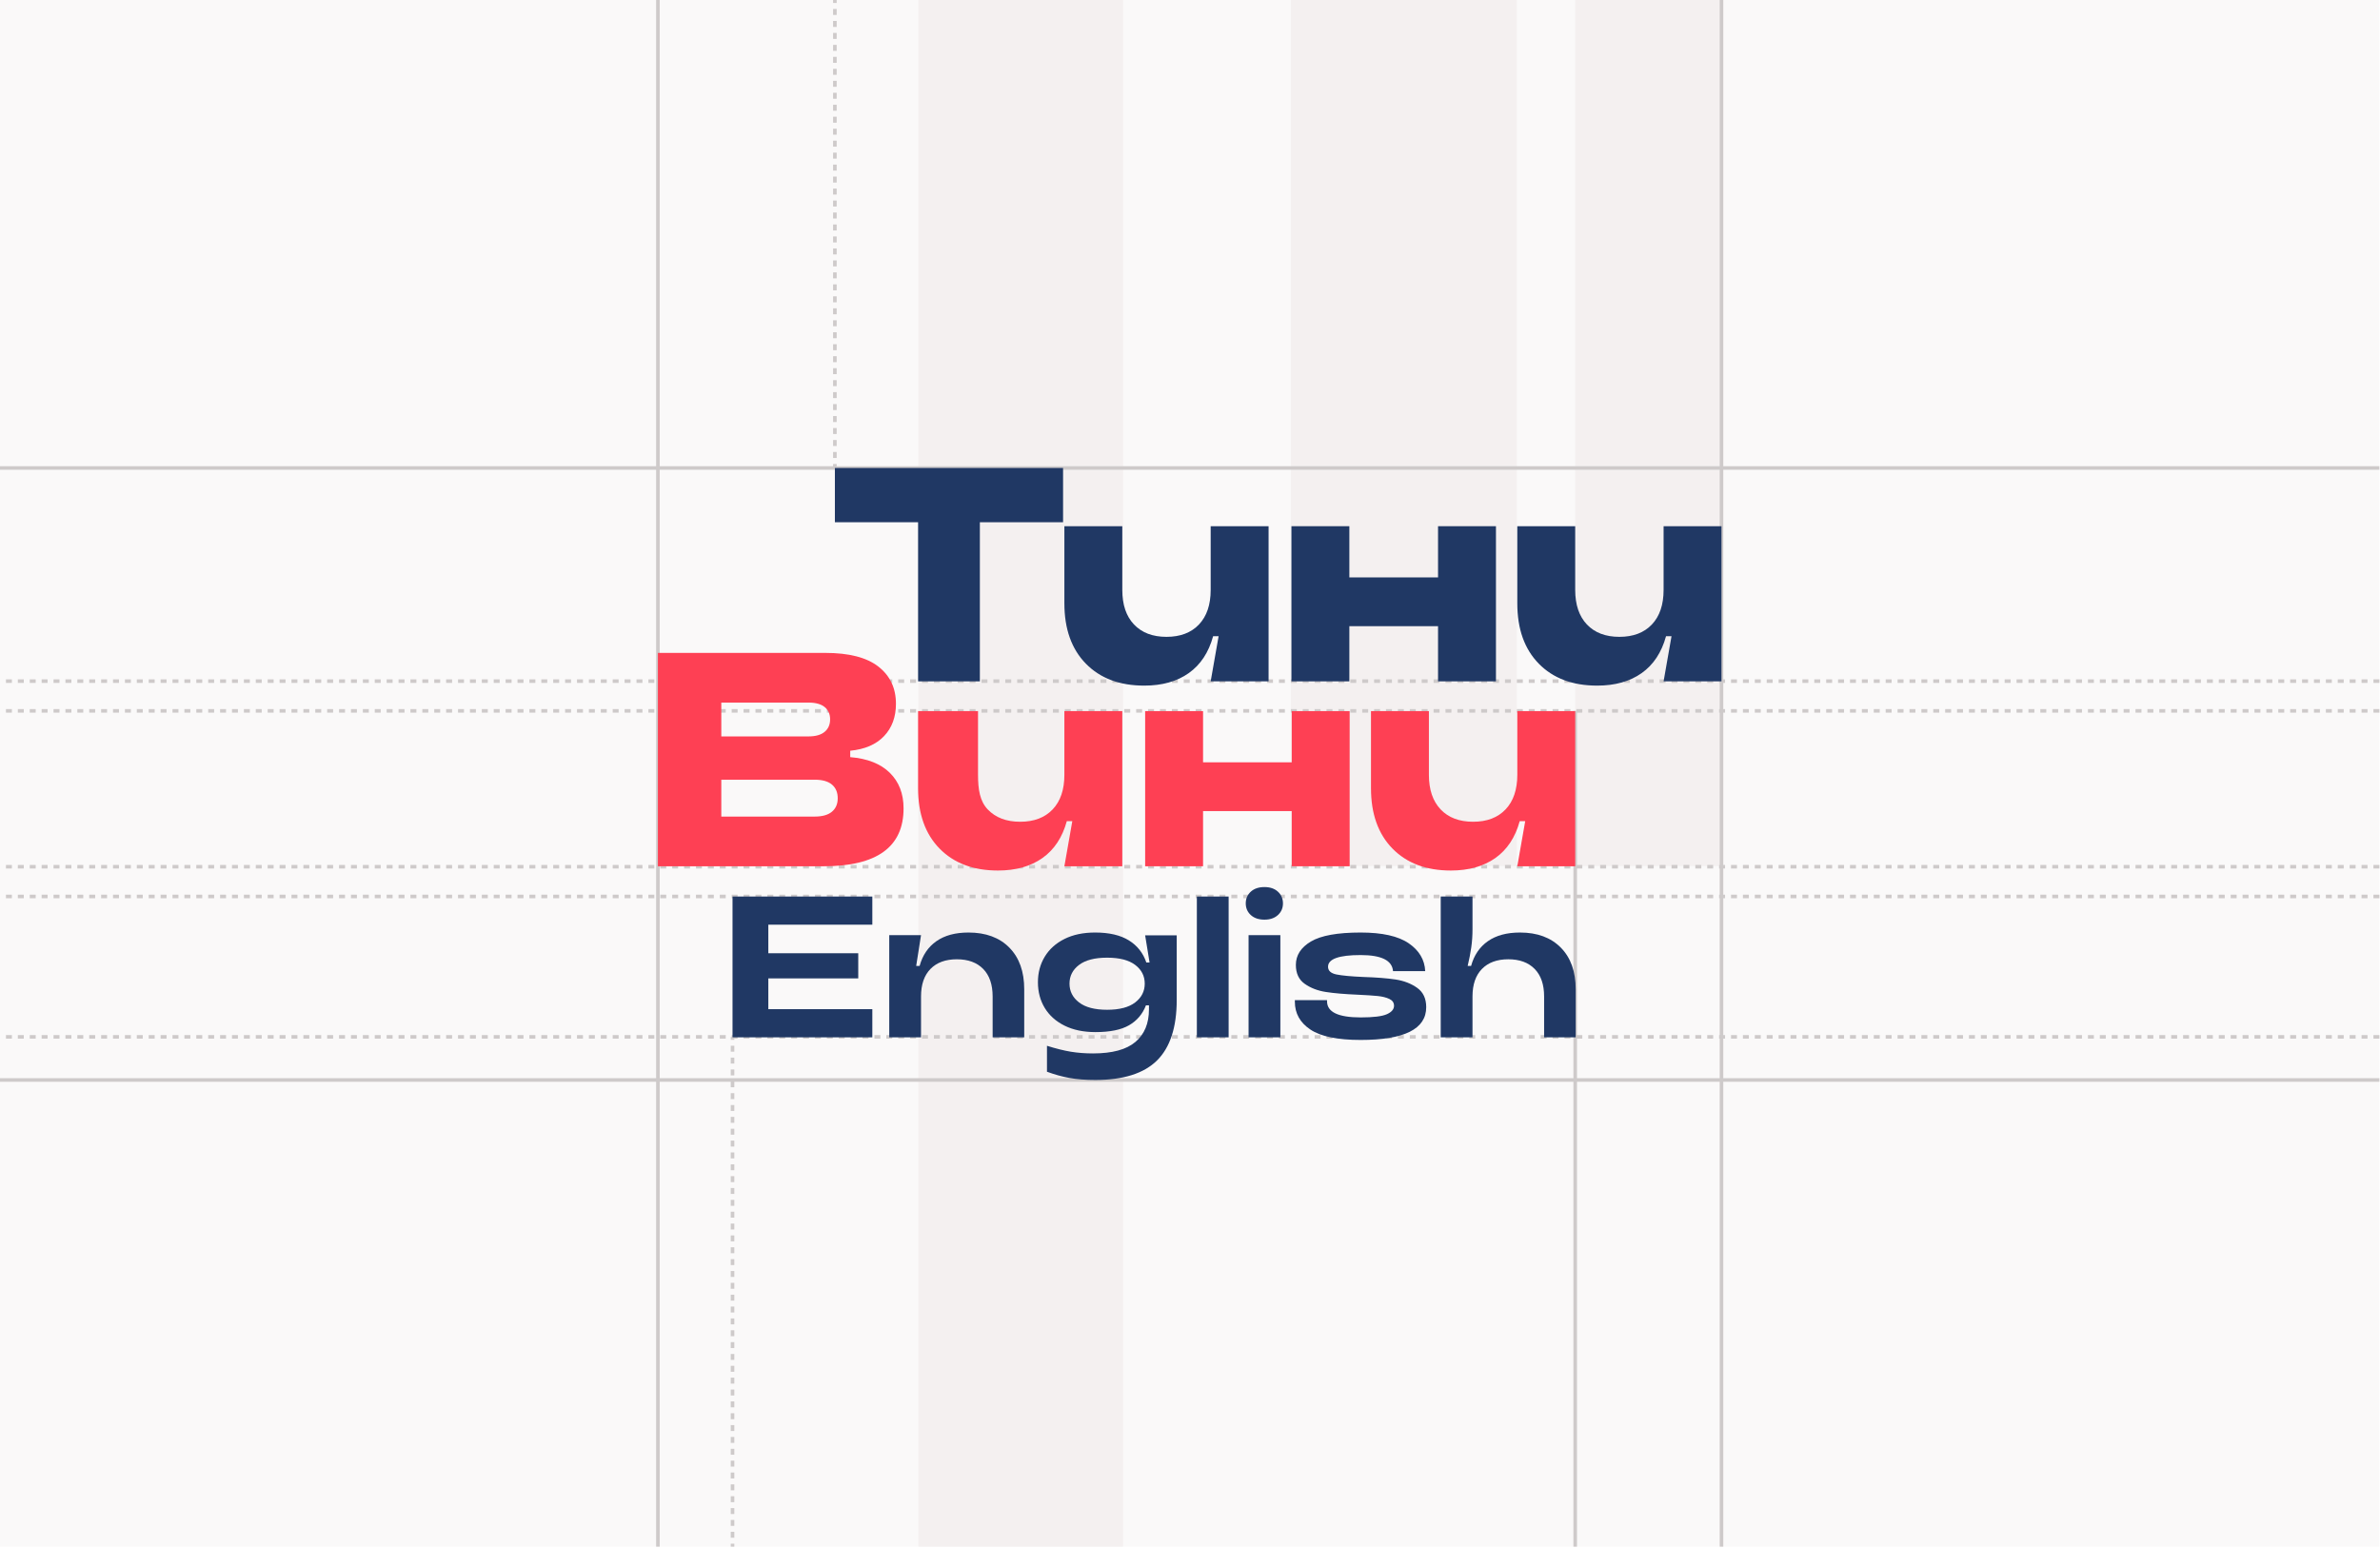
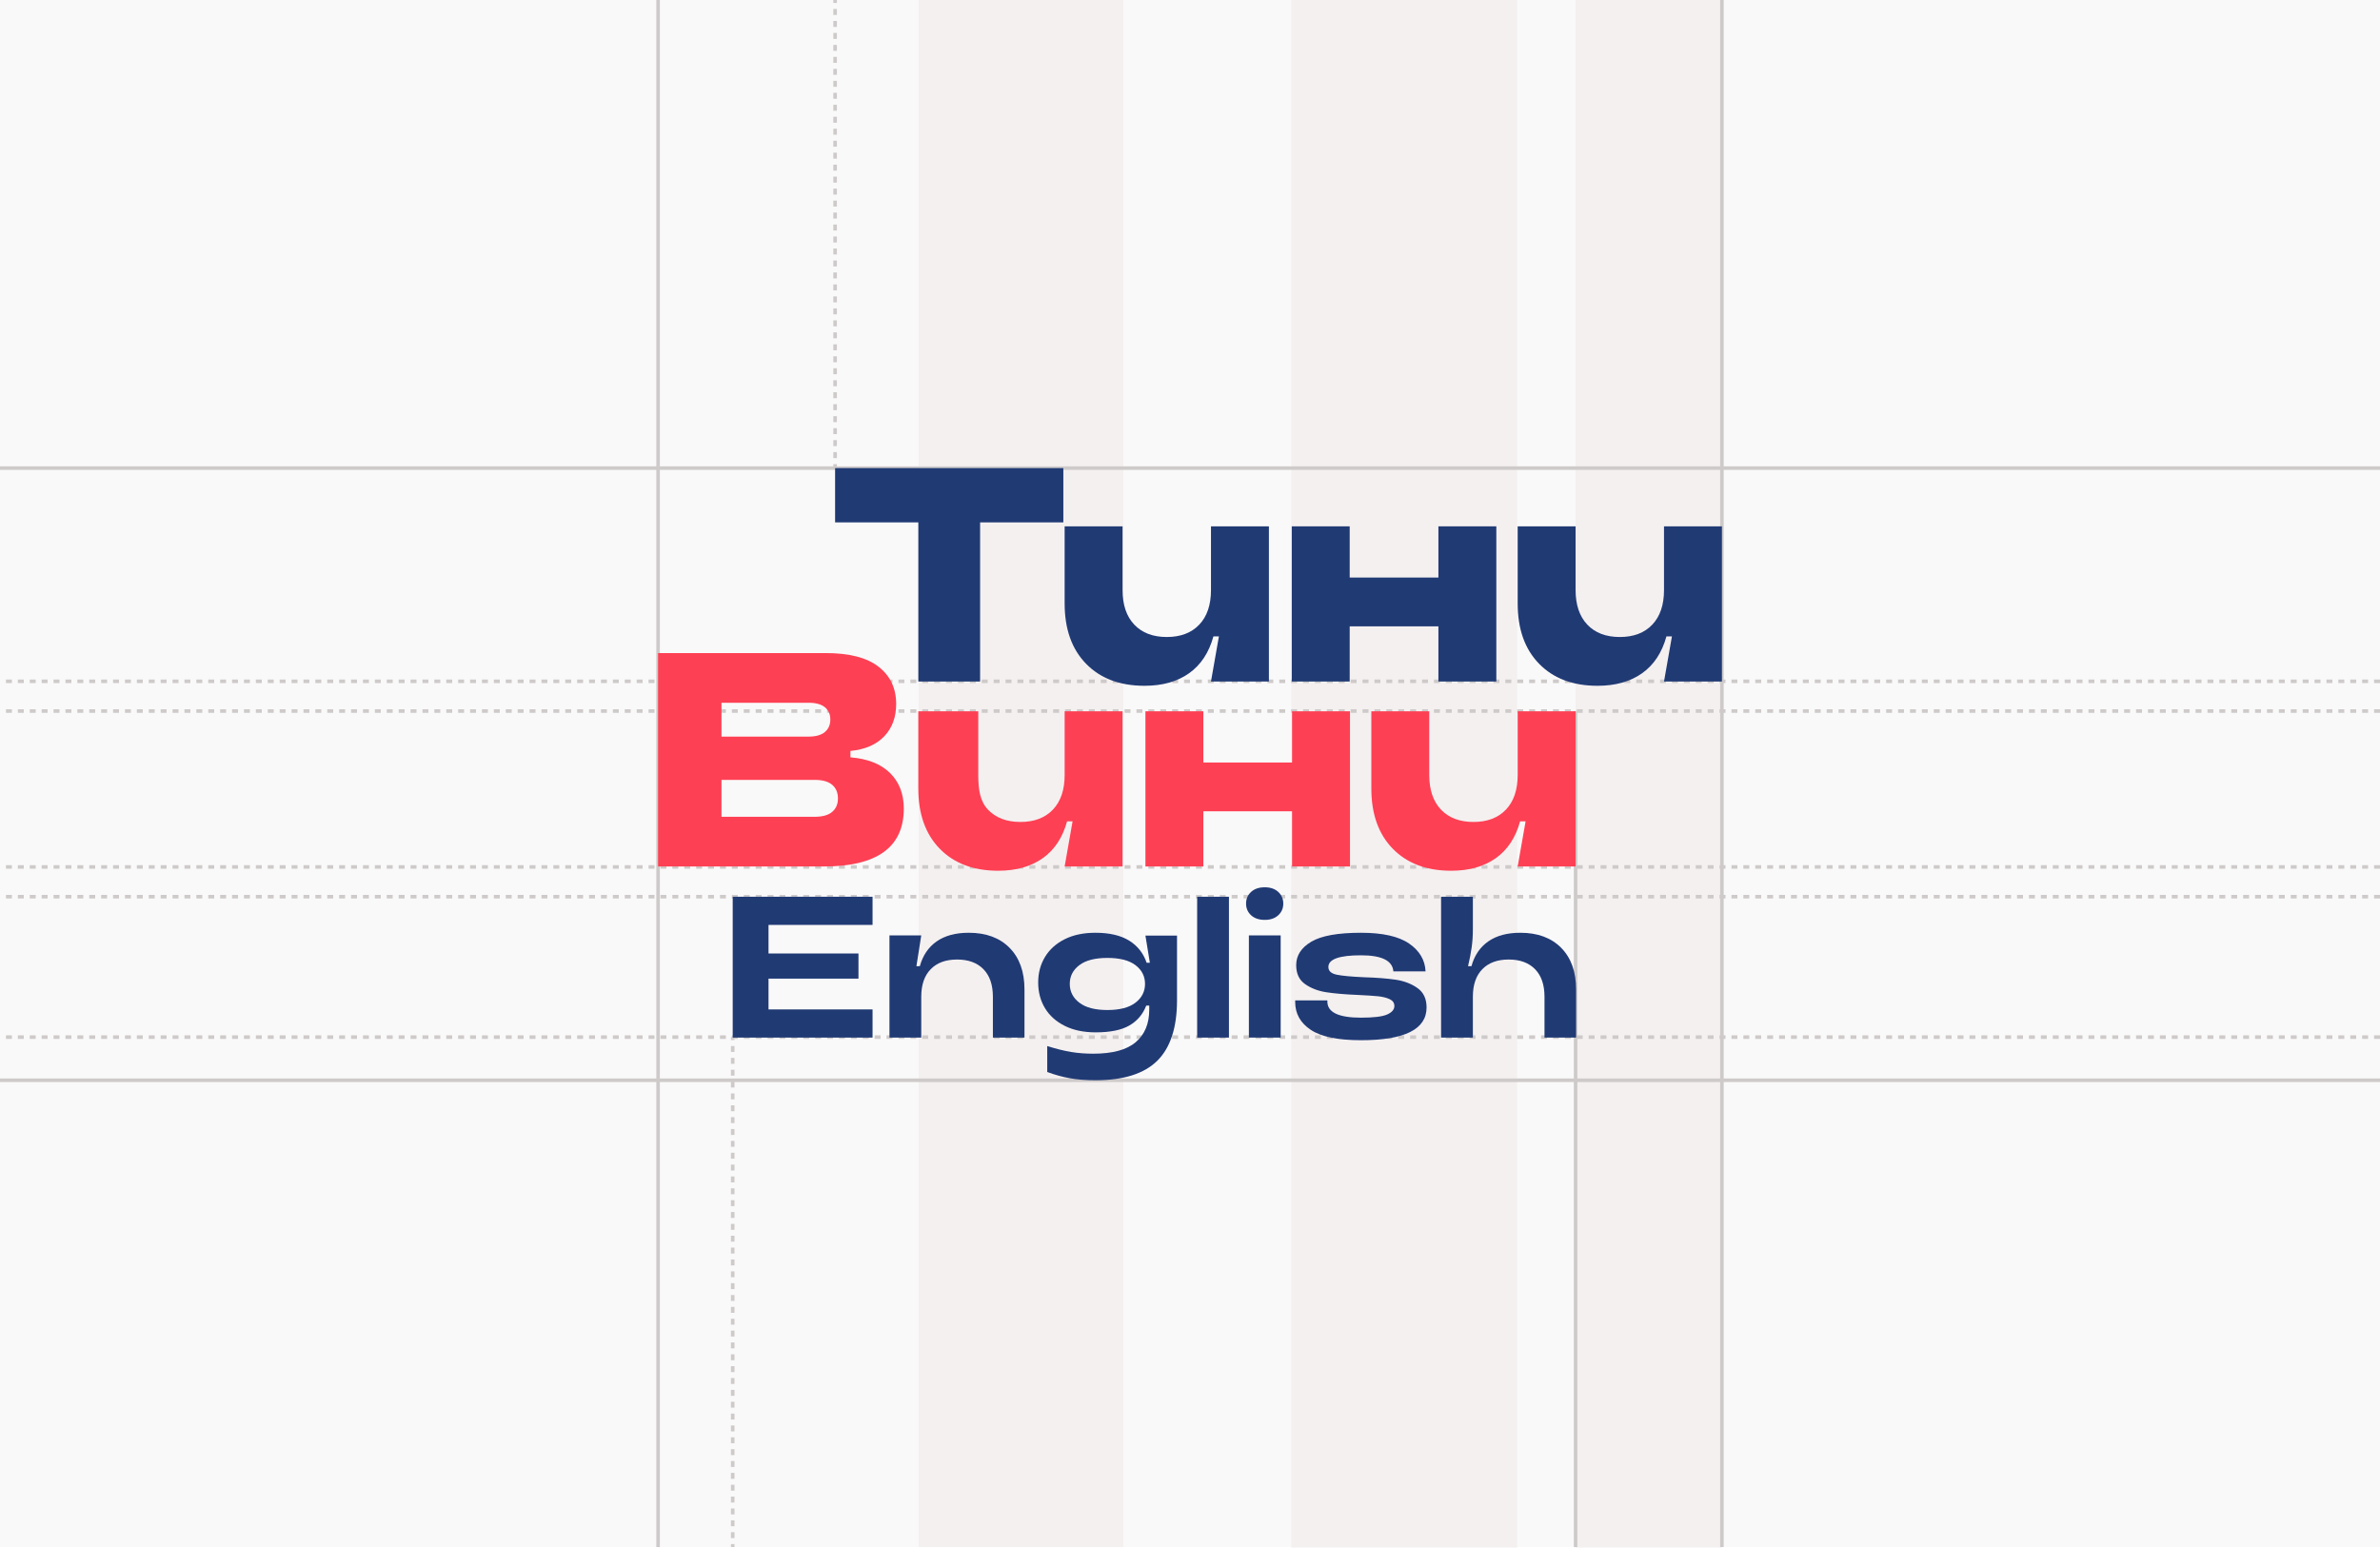
- <svg xmlns="http://www.w3.org/2000/svg" version="1.1" id="Layer_1" x="0px" y="0px" viewBox="0 0 2000.5 1300.5" style="enable-background:new 0 0 2000.5 1300.5;" xml:space="preserve">
+ <svg xmlns="http://www.w3.org/2000/svg" version="1.1" id="Layer_1" x="0px" y="0px" viewBox="0 0 2000 1300.5" style="enable-background:new 0 0 2000 1300.5;" xml:space="preserve">
  <style type="text/css">
	.st0{fill:#FAF9F9;}
	.st1{fill:#F4F0F0;}
	.st2{fill:none;stroke:#CECACA;stroke-width:3;stroke-miterlimit:10;}
	.st3{fill:none;stroke:#CECACA;stroke-width:3;stroke-miterlimit:10;stroke-dasharray:5.032,5.032;}
	.st4{fill:none;stroke:#CECACA;stroke-width:3;stroke-miterlimit:10;stroke-dasharray:4.982,4.982;}
	.st5{fill:none;stroke:#CECACA;stroke-width:3;stroke-miterlimit:10;}
	.st6{fill:none;stroke:#CECACA;stroke-width:3;stroke-miterlimit:10;stroke-dasharray:5,5;}
- 	.st7{fill:#203864;}
- 	.st8{fill:#FE4054;}
+ 	.st7{fill:#FE4054;}
+ 	.st8{fill:#203A74;}
</style>
-   <rect y="0" class="st0" width="2000" height="1300" />
+   <rect class="st0" width="2000" height="1300" />
  <rect x="772" class="st1" width="172" height="1300" />
-   <rect x="1085" class="st1" width="190" height="728" />
-   <rect x="1324" class="st1" width="123" height="728" />
+   <rect x="1085" class="st1" width="190" height="1300.5" />
+   <rect x="1324" class="st1" width="123" height="1300.5" />
  <line class="st2" x1="553" y1="0" x2="553" y2="1300" />
  <g>
    <g>
      <line class="st2" x1="701.76" y1="0" x2="701.76" y2="2.5" />
      <line class="st3" x1="701.76" y1="7.532" x2="701.76" y2="387.484" />
      <line class="st2" x1="701.76" y1="390" x2="701.76" y2="392.5" />
    </g>
  </g>
  <line class="st2" x1="1447" y1="0" x2="1447" y2="1300" />
  <line class="st2" x1="1324.029" y1="597.5" x2="1324.029" y2="1300" />
  <g>
    <g>
      <line class="st2" x1="615.719" y1="871.5" x2="615.719" y2="874" />
      <line class="st4" x1="615.719" y1="878.982" x2="615.719" y2="1295.009" />
      <line class="st2" x1="615.719" y1="1297.5" x2="615.719" y2="1300" />
    </g>
  </g>
  <line class="st5" x1="2000" y1="393.352" x2="0" y2="393.352" />
  <line class="st6" x1="2000" y1="572.5" x2="0" y2="572.5" />
  <line class="st6" x1="2000" y1="597.5" x2="0" y2="597.5" />
  <line class="st6" x1="2000" y1="728.5" x2="0" y2="728.5" />
  <line class="st6" x1="2000" y1="753.5" x2="0" y2="753.5" />
  <line class="st6" x1="2000" y1="871.5" x2="0" y2="871.5" />
  <line class="st5" x1="2000" y1="907.747" x2="0" y2="907.747" />
-   <path class="st7" d="M823.621,572.685H771.7v-133.73h-69.94v-45.602h191.801v45.602h-69.94V572.685z" />
-   <path class="st7" d="M912.722,557.825c-12.041-12.296-18.062-29.205-18.062-50.724v-64.816h48.675v53.543  c0,12.469,3.287,22.161,9.864,29.078c6.573,6.917,15.668,10.376,27.283,10.376c11.614,0,20.709-3.459,27.285-10.376  c6.573-6.917,9.862-16.609,9.862-29.078v-53.543h48.676v130.4h-48.676l6.662-37.916h-4.61c-3.759,13.667-10.593,23.998-20.495,31  c-9.907,7.002-22.376,10.504-37.404,10.504C941.114,576.272,924.762,570.123,912.722,557.825z" />
-   <path class="st7" d="M1208.744,485.325v-43.04h48.676v130.4h-48.676v-46.369h-74.55v46.369h-48.676v-130.4h48.676v43.04H1208.744z" />
-   <path class="st7" d="M1293.417,557.825c-12.042-12.296-18.063-29.205-18.063-50.724v-64.816h48.676v53.543  c0,12.469,3.287,22.161,9.864,29.078c6.573,6.917,15.668,10.376,27.283,10.376c11.614,0,20.709-3.459,27.285-10.376  c6.573-6.917,9.862-16.609,9.862-29.078v-53.543H1447v130.4h-48.676l6.662-37.916h-4.61c-3.759,13.667-10.593,23.998-20.495,31  c-9.907,7.002-22.376,10.504-37.404,10.504C1321.808,576.272,1305.456,570.123,1293.417,557.825z" />
  <g id="Вини">
-     <path class="st8" d="M714.656,636.39c14.514,1.198,25.619,5.597,33.305,13.195c7.686,7.601,11.529,17.548,11.529,29.845   c0,32.452-22.376,48.676-67.122,48.676H553V548.774h140.648c19.983,0,34.882,3.843,44.705,11.529   c9.819,7.686,14.731,18.105,14.731,31.255c0,11.105-3.331,20.155-9.992,27.157c-6.661,7.005-16.14,11.105-28.437,12.297V636.39z    M606.288,590.533v28.438h73.27c5.977,0,10.504-1.281,13.578-3.843c3.074-2.562,4.611-6.061,4.611-10.504   c0-4.44-1.537-7.898-4.611-10.376c-3.075-2.474-7.601-3.714-13.578-3.714H606.288z M684.681,686.347   c6.489,0,11.357-1.364,14.603-4.098c3.242-2.73,4.867-6.49,4.867-11.273c0-4.95-1.625-8.793-4.867-11.529   c-3.247-2.729-8.114-4.098-14.603-4.098h-78.394v30.998H684.681z" />
-     <path class="st8" d="M789.751,713.247c-12.041-12.296-18.062-29.205-18.062-50.724v-64.816h50.384v53.543   c0,12.469,1.579,22.161,8.155,29.078c6.573,6.917,15.668,10.376,27.284,10.376c11.613,0,20.708-3.459,27.284-10.376   c6.573-6.917,9.863-16.609,9.863-29.078v-53.543h48.677v130.4H894.66l6.661-37.916h-4.611c-3.759,13.667-10.592,23.998-20.495,31   c-9.907,7.002-22.376,10.504-37.403,10.504C818.144,731.693,801.792,725.544,789.751,713.247z" />
-     <path class="st8" d="M1085.774,640.746v-43.04h48.676v130.4h-48.676v-46.369h-74.55v46.369h-48.676v-130.4h48.676v43.04H1085.774z" />
-     <path class="st8" d="M1170.444,713.247c-12.042-12.296-18.062-29.205-18.062-50.724v-64.816h48.676v53.543   c0,12.469,3.287,22.161,9.862,29.078c6.575,6.917,15.668,10.376,27.285,10.376c11.614,0,20.707-3.459,27.285-10.376   c6.571-6.917,9.862-16.609,9.862-29.078v-53.543h48.676v130.4h-48.676l6.66-37.916h-4.61c-3.76,13.667-10.591,23.998-20.495,31   c-9.907,7.002-22.377,10.504-37.404,10.504C1198.837,731.693,1182.485,725.544,1170.444,713.247z" />
+     <path class="st7" d="M714.656,636.39c14.514,1.198,25.619,5.597,33.305,13.195c7.686,7.601,11.529,17.548,11.529,29.845   c0,32.452-22.376,48.676-67.122,48.676H553V548.774h140.648c19.983,0,34.882,3.843,44.705,11.529   c9.819,7.686,14.731,18.105,14.731,31.255c0,11.105-3.331,20.155-9.992,27.157c-6.661,7.005-16.14,11.105-28.437,12.297   L714.656,636.39L714.656,636.39z M606.288,590.533v28.438h73.27c5.977,0,10.504-1.281,13.578-3.843s4.611-6.061,4.611-10.504   c0-4.44-1.537-7.898-4.611-10.376c-3.075-2.474-7.601-3.714-13.578-3.714L606.288,590.533L606.288,590.533z M684.681,686.347   c6.489,0,11.357-1.364,14.603-4.098c3.242-2.73,4.867-6.49,4.867-11.273c0-4.95-1.625-8.793-4.867-11.529   c-3.247-2.729-8.114-4.098-14.603-4.098h-78.394v30.998L684.681,686.347L684.681,686.347z" />
+     <path class="st7" d="M789.751,713.247c-12.041-12.296-18.062-29.205-18.062-50.724v-64.816h50.384v53.543   c0,12.469,1.579,22.161,8.155,29.078c6.573,6.917,15.668,10.376,27.284,10.376c11.613,0,20.708-3.459,27.284-10.376   c6.573-6.917,9.863-16.609,9.863-29.078v-53.543h48.677v130.4H894.66l6.661-37.916h-4.611c-3.759,13.667-10.592,23.998-20.495,31   c-9.907,7.002-22.376,10.504-37.403,10.504C818.144,731.693,801.792,725.544,789.751,713.247z" />
+     <path class="st7" d="M1085.774,640.746v-43.04h48.676v130.4h-48.676v-46.369h-74.55v46.369h-48.676v-130.4h48.676v43.04   L1085.774,640.746L1085.774,640.746z" />
+     <path class="st7" d="M1170.444,713.247c-12.042-12.296-18.062-29.205-18.062-50.724v-64.816h48.676v53.543   c0,12.469,3.287,22.161,9.862,29.078c6.575,6.917,15.668,10.376,27.285,10.376c11.614,0,20.707-3.459,27.285-10.376   c6.571-6.917,9.862-16.609,9.862-29.078v-53.543h48.676v130.4h-48.676l6.66-37.916h-4.61c-3.76,13.667-10.591,23.998-20.495,31   c-9.907,7.002-22.377,10.504-37.404,10.504C1198.837,731.693,1182.485,725.544,1170.444,713.247z" />
  </g>
-   <g id="Тини">
-     <path class="st7" d="M733.233,753.541v23.672h-87.417v24.01h75.581v21.136h-75.581v25.869h87.417V871.9H615.719V753.541H733.233z" />
-     <path class="st7" d="M747.451,871.9v-85.895h26.716l-4.058,25.871h2.875c2.479-9.017,7.186-15.95,14.119-20.798   c6.933-4.846,15.92-7.271,26.969-7.271c14.541,0,25.981,4.227,34.324,12.682c8.341,8.454,12.513,20.121,12.513,35V871.9H834.36   v-34.324c0-10.032-2.65-17.755-7.947-23.165c-5.3-5.411-12.682-8.116-22.151-8.116s-16.853,2.705-22.15,8.116   c-5.3,5.411-7.948,13.133-7.948,23.165V871.9H747.451z" />
-     <path class="st7" d="M898.967,906.055c-6.2-1.128-12.513-2.874-18.937-5.242v-21.811c7.551,2.367,14.23,4.028,20.036,4.987   c5.804,0.957,12.031,1.438,18.684,1.438c16.119,0,27.985-3.212,35.594-9.637c7.609-6.426,11.412-15.556,11.412-27.392v-3.383   h-2.535c-2.819,7.329-7.556,12.91-14.204,16.739c-6.653,3.835-16.064,5.749-28.237,5.749c-10.034,0-18.684-1.801-25.955-5.411   c-7.27-3.606-12.824-8.565-16.655-14.879c-3.833-6.311-5.748-13.527-5.748-21.643c0-8.003,1.916-15.159,5.748-21.474   c3.831-6.311,9.355-11.27,16.57-14.879c7.213-3.606,15.781-5.411,25.701-5.411c11.836,0,21.305,2.198,28.406,6.595   c7.102,4.396,12.006,10.596,14.711,18.599h2.705l-3.719-22.826h26.546v54.276c0,22.995-5.524,39.959-16.569,50.894   c-11.051,10.933-28.351,16.402-51.911,16.402C912.381,907.747,905.165,907.181,898.967,906.055z M954.174,842.564   c5.351-4.113,8.033-9.384,8.033-15.808c0-6.426-2.682-11.667-8.033-15.725c-5.357-4.058-13.218-6.088-23.587-6.088   c-10.373,0-18.235,2.03-23.587,6.088c-5.356,4.058-8.032,9.299-8.032,15.725c0,6.425,2.676,11.695,8.032,15.808   c5.352,4.116,13.215,6.171,23.587,6.171C940.956,848.735,948.817,846.68,954.174,842.564z" />
-     <path class="st7" d="M1032.728,871.9h-26.715V753.541h26.715V871.9z" />
-     <path class="st7" d="M1051.342,769.097c-2.819-2.592-4.226-5.86-4.226-9.807c0-3.945,1.408-7.212,4.226-9.806   c2.817-2.592,6.65-3.89,11.498-3.89c4.734,0,8.51,1.298,11.328,3.89c2.817,2.594,4.226,5.862,4.226,9.806   c0,3.947-1.409,7.215-4.226,9.807c-2.819,2.594-6.595,3.889-11.328,3.889C1057.992,772.986,1054.159,771.691,1051.342,769.097z    M1076.199,871.9h-26.716v-85.895h26.716V871.9z" />
-     <path class="st7" d="M1101.494,865.39c-8.738-5.804-13.105-13.612-13.105-23.419v-1.353h27.053v1.016   c0,9.018,9.41,13.527,28.237,13.527c10.708,0,18.063-0.901,22.065-2.705c4.001-1.803,6.003-4.17,6.003-7.102   c0-2.592-1.326-4.507-3.973-5.749c-2.65-1.239-5.948-2.055-9.892-2.452c-3.946-0.394-9.582-0.761-16.907-1.099   c-10.821-0.449-19.673-1.209-26.546-2.282c-6.877-1.071-12.794-3.352-17.755-6.848c-4.96-3.493-7.439-8.793-7.439-15.893   c0-8.118,4.226-14.682,12.681-19.699c8.455-5.015,22.375-7.525,41.764-7.525c18.147,0,31.618,3.017,40.411,9.046   c8.792,6.032,13.413,13.839,13.865,23.418h-27.055c-0.676-9.017-9.75-13.527-27.222-13.527c-18.262,0-27.392,3.271-27.392,9.807   c0,3.383,2.367,5.554,7.102,6.51c4.734,0.959,12.284,1.665,22.657,2.113c10.933,0.339,19.923,1.044,26.97,2.113   c7.044,1.074,13.103,3.411,18.177,7.018c5.072,3.608,7.607,9.018,7.607,16.232c0,18.374-18.374,27.56-55.121,27.56   C1124.291,874.098,1110.227,871.198,1101.494,865.39z" />
-     <path class="st7" d="M1210.99,871.9V753.541h26.715v27.56c0,5.186-0.337,10.203-1.014,15.049   c-0.675,4.848-1.691,10.09-3.044,15.726h2.875c2.479-9.017,7.185-15.95,14.119-20.798c6.932-4.846,15.92-7.271,26.968-7.271   c14.542,0,25.981,4.227,34.325,12.682c8.339,8.454,12.511,20.121,12.511,35V871.9h-26.546v-34.324   c0-10.032-2.649-17.755-7.946-23.165c-5.301-5.411-12.683-8.116-22.151-8.116s-16.852,2.705-22.15,8.116   c-5.299,5.411-7.948,13.133-7.948,23.165V871.9H1210.99z" />
+   <g>
+     <g>
+       <path class="st8" d="M823.621,572.685H771.7v-133.73h-69.94v-45.602h191.801v45.602h-69.94L823.621,572.685L823.621,572.685z" />
+       <path class="st8" d="M912.722,557.825c-12.041-12.296-18.062-29.205-18.062-50.724v-64.816h48.675v53.543    c0,12.469,3.287,22.161,9.864,29.078c6.573,6.917,15.668,10.376,27.283,10.376c11.614,0,20.709-3.459,27.285-10.376    c6.573-6.917,9.862-16.609,9.862-29.078v-53.543h48.676v130.4h-48.676l6.662-37.916h-4.61c-3.759,13.667-10.593,23.998-20.495,31    c-9.907,7.002-22.376,10.504-37.404,10.504C941.114,576.272,924.762,570.123,912.722,557.825z" />
+       <path class="st8" d="M1208.744,485.325v-43.04h48.676v130.4h-48.676v-46.369h-74.55v46.369h-48.676v-130.4h48.676v43.04H1208.744z    " />
+       <path class="st8" d="M1293.417,557.825c-12.042-12.296-18.063-29.205-18.063-50.724v-64.816h48.676v53.543    c0,12.469,3.287,22.161,9.864,29.078c6.573,6.917,15.668,10.376,27.283,10.376c11.614,0,20.709-3.459,27.285-10.376    c6.573-6.917,9.862-16.609,9.862-29.078v-53.543H1447v130.4h-48.676l6.662-37.916h-4.61c-3.759,13.667-10.593,23.998-20.495,31    c-9.907,7.002-22.376,10.504-37.404,10.504C1321.808,576.272,1305.456,570.123,1293.417,557.825z" />
+     </g>
+     <g id="Тини">
+       <path class="st8" d="M733.233,753.541v23.672h-87.417v24.01h75.581v21.136h-75.581v25.869h87.417V871.9H615.719V753.541H733.233z" />
+       <path class="st8" d="M747.451,871.9v-85.895h26.716l-4.058,25.871h2.875c2.479-9.017,7.186-15.95,14.119-20.798    c6.933-4.846,15.92-7.271,26.969-7.271c14.541,0,25.981,4.227,34.324,12.682c8.341,8.454,12.513,20.121,12.513,35V871.9H834.36    v-34.324c0-10.032-2.65-17.755-7.947-23.165c-5.3-5.411-12.682-8.116-22.151-8.116s-16.853,2.705-22.15,8.116    c-5.3,5.411-7.948,13.133-7.948,23.165V871.9H747.451z" />
+       <path class="st8" d="M898.967,906.055c-6.2-1.128-12.513-2.874-18.937-5.242v-21.811c7.551,2.367,14.23,4.028,20.036,4.987    c5.804,0.957,12.031,1.438,18.684,1.438c16.119,0,27.985-3.212,35.594-9.637c7.609-6.426,11.412-15.556,11.412-27.392v-3.383    h-2.535c-2.819,7.329-7.556,12.91-14.204,16.739c-6.653,3.835-16.064,5.749-28.237,5.749c-10.034,0-18.684-1.801-25.955-5.411    c-7.27-3.606-12.824-8.565-16.655-14.879c-3.833-6.311-5.748-13.527-5.748-21.643c0-8.003,1.916-15.159,5.748-21.474    c3.831-6.311,9.355-11.27,16.57-14.879c7.213-3.606,15.781-5.411,25.701-5.411c11.836,0,21.305,2.198,28.406,6.595    c7.102,4.396,12.006,10.596,14.711,18.599h2.705l-3.719-22.826h26.546v54.276c0,22.995-5.524,39.959-16.569,50.894    c-11.051,10.933-28.351,16.402-51.911,16.402C912.381,907.747,905.165,907.181,898.967,906.055z M954.174,842.564    c5.351-4.113,8.033-9.384,8.033-15.808c0-6.426-2.682-11.667-8.033-15.725c-5.357-4.058-13.218-6.088-23.587-6.088    c-10.373,0-18.235,2.03-23.587,6.088c-5.356,4.058-8.032,9.299-8.032,15.725c0,6.425,2.676,11.695,8.032,15.808    c5.352,4.116,13.215,6.171,23.587,6.171C940.956,848.735,948.817,846.68,954.174,842.564z" />
+       <path class="st8" d="M1032.728,871.9h-26.715V753.541h26.715V871.9z" />
+       <path class="st8" d="M1051.342,769.097c-2.819-2.592-4.226-5.86-4.226-9.807c0-3.945,1.408-7.212,4.226-9.806    c2.817-2.592,6.65-3.89,11.498-3.89c4.734,0,8.51,1.298,11.328,3.89c2.817,2.594,4.226,5.862,4.226,9.806    c0,3.947-1.409,7.215-4.226,9.807c-2.819,2.594-6.595,3.889-11.328,3.889C1057.992,772.986,1054.159,771.691,1051.342,769.097z     M1076.199,871.9h-26.716v-85.895h26.716V871.9z" />
+       <path class="st8" d="M1101.494,865.39c-8.738-5.804-13.105-13.612-13.105-23.419v-1.353h27.053v1.016    c0,9.018,9.41,13.527,28.237,13.527c10.708,0,18.063-0.901,22.065-2.705c4.001-1.803,6.003-4.17,6.003-7.102    c0-2.592-1.326-4.507-3.973-5.749c-2.65-1.239-5.948-2.055-9.892-2.452c-3.946-0.394-9.582-0.761-16.907-1.099    c-10.821-0.449-19.673-1.209-26.546-2.282c-6.877-1.071-12.794-3.352-17.755-6.848c-4.96-3.493-7.439-8.793-7.439-15.893    c0-8.118,4.226-14.682,12.681-19.699c8.455-5.015,22.375-7.525,41.764-7.525c18.147,0,31.618,3.017,40.411,9.046    c8.792,6.032,13.413,13.839,13.865,23.418h-27.055c-0.676-9.017-9.75-13.527-27.222-13.527c-18.262,0-27.392,3.271-27.392,9.807    c0,3.383,2.367,5.554,7.102,6.51c4.734,0.959,12.284,1.665,22.657,2.113c10.933,0.339,19.923,1.044,26.97,2.113    c7.044,1.074,13.103,3.411,18.177,7.018c5.072,3.608,7.607,9.018,7.607,16.232c0,18.374-18.374,27.56-55.121,27.56    C1124.291,874.098,1110.227,871.198,1101.494,865.39z" />
+       <path class="st8" d="M1210.99,871.9V753.541h26.715v27.56c0,5.186-0.337,10.203-1.014,15.049    c-0.675,4.848-1.691,10.09-3.044,15.726h2.875c2.479-9.017,7.185-15.95,14.119-20.798c6.932-4.846,15.92-7.271,26.968-7.271    c14.542,0,25.981,4.227,34.325,12.682c8.339,8.454,12.511,20.121,12.511,35V871.9h-26.546v-34.324    c0-10.032-2.649-17.755-7.946-23.165c-5.301-5.411-12.683-8.116-22.151-8.116s-16.852,2.705-22.15,8.116    c-5.299,5.411-7.948,13.133-7.948,23.165V871.9H1210.99z" />
+     </g>
  </g>
</svg>
